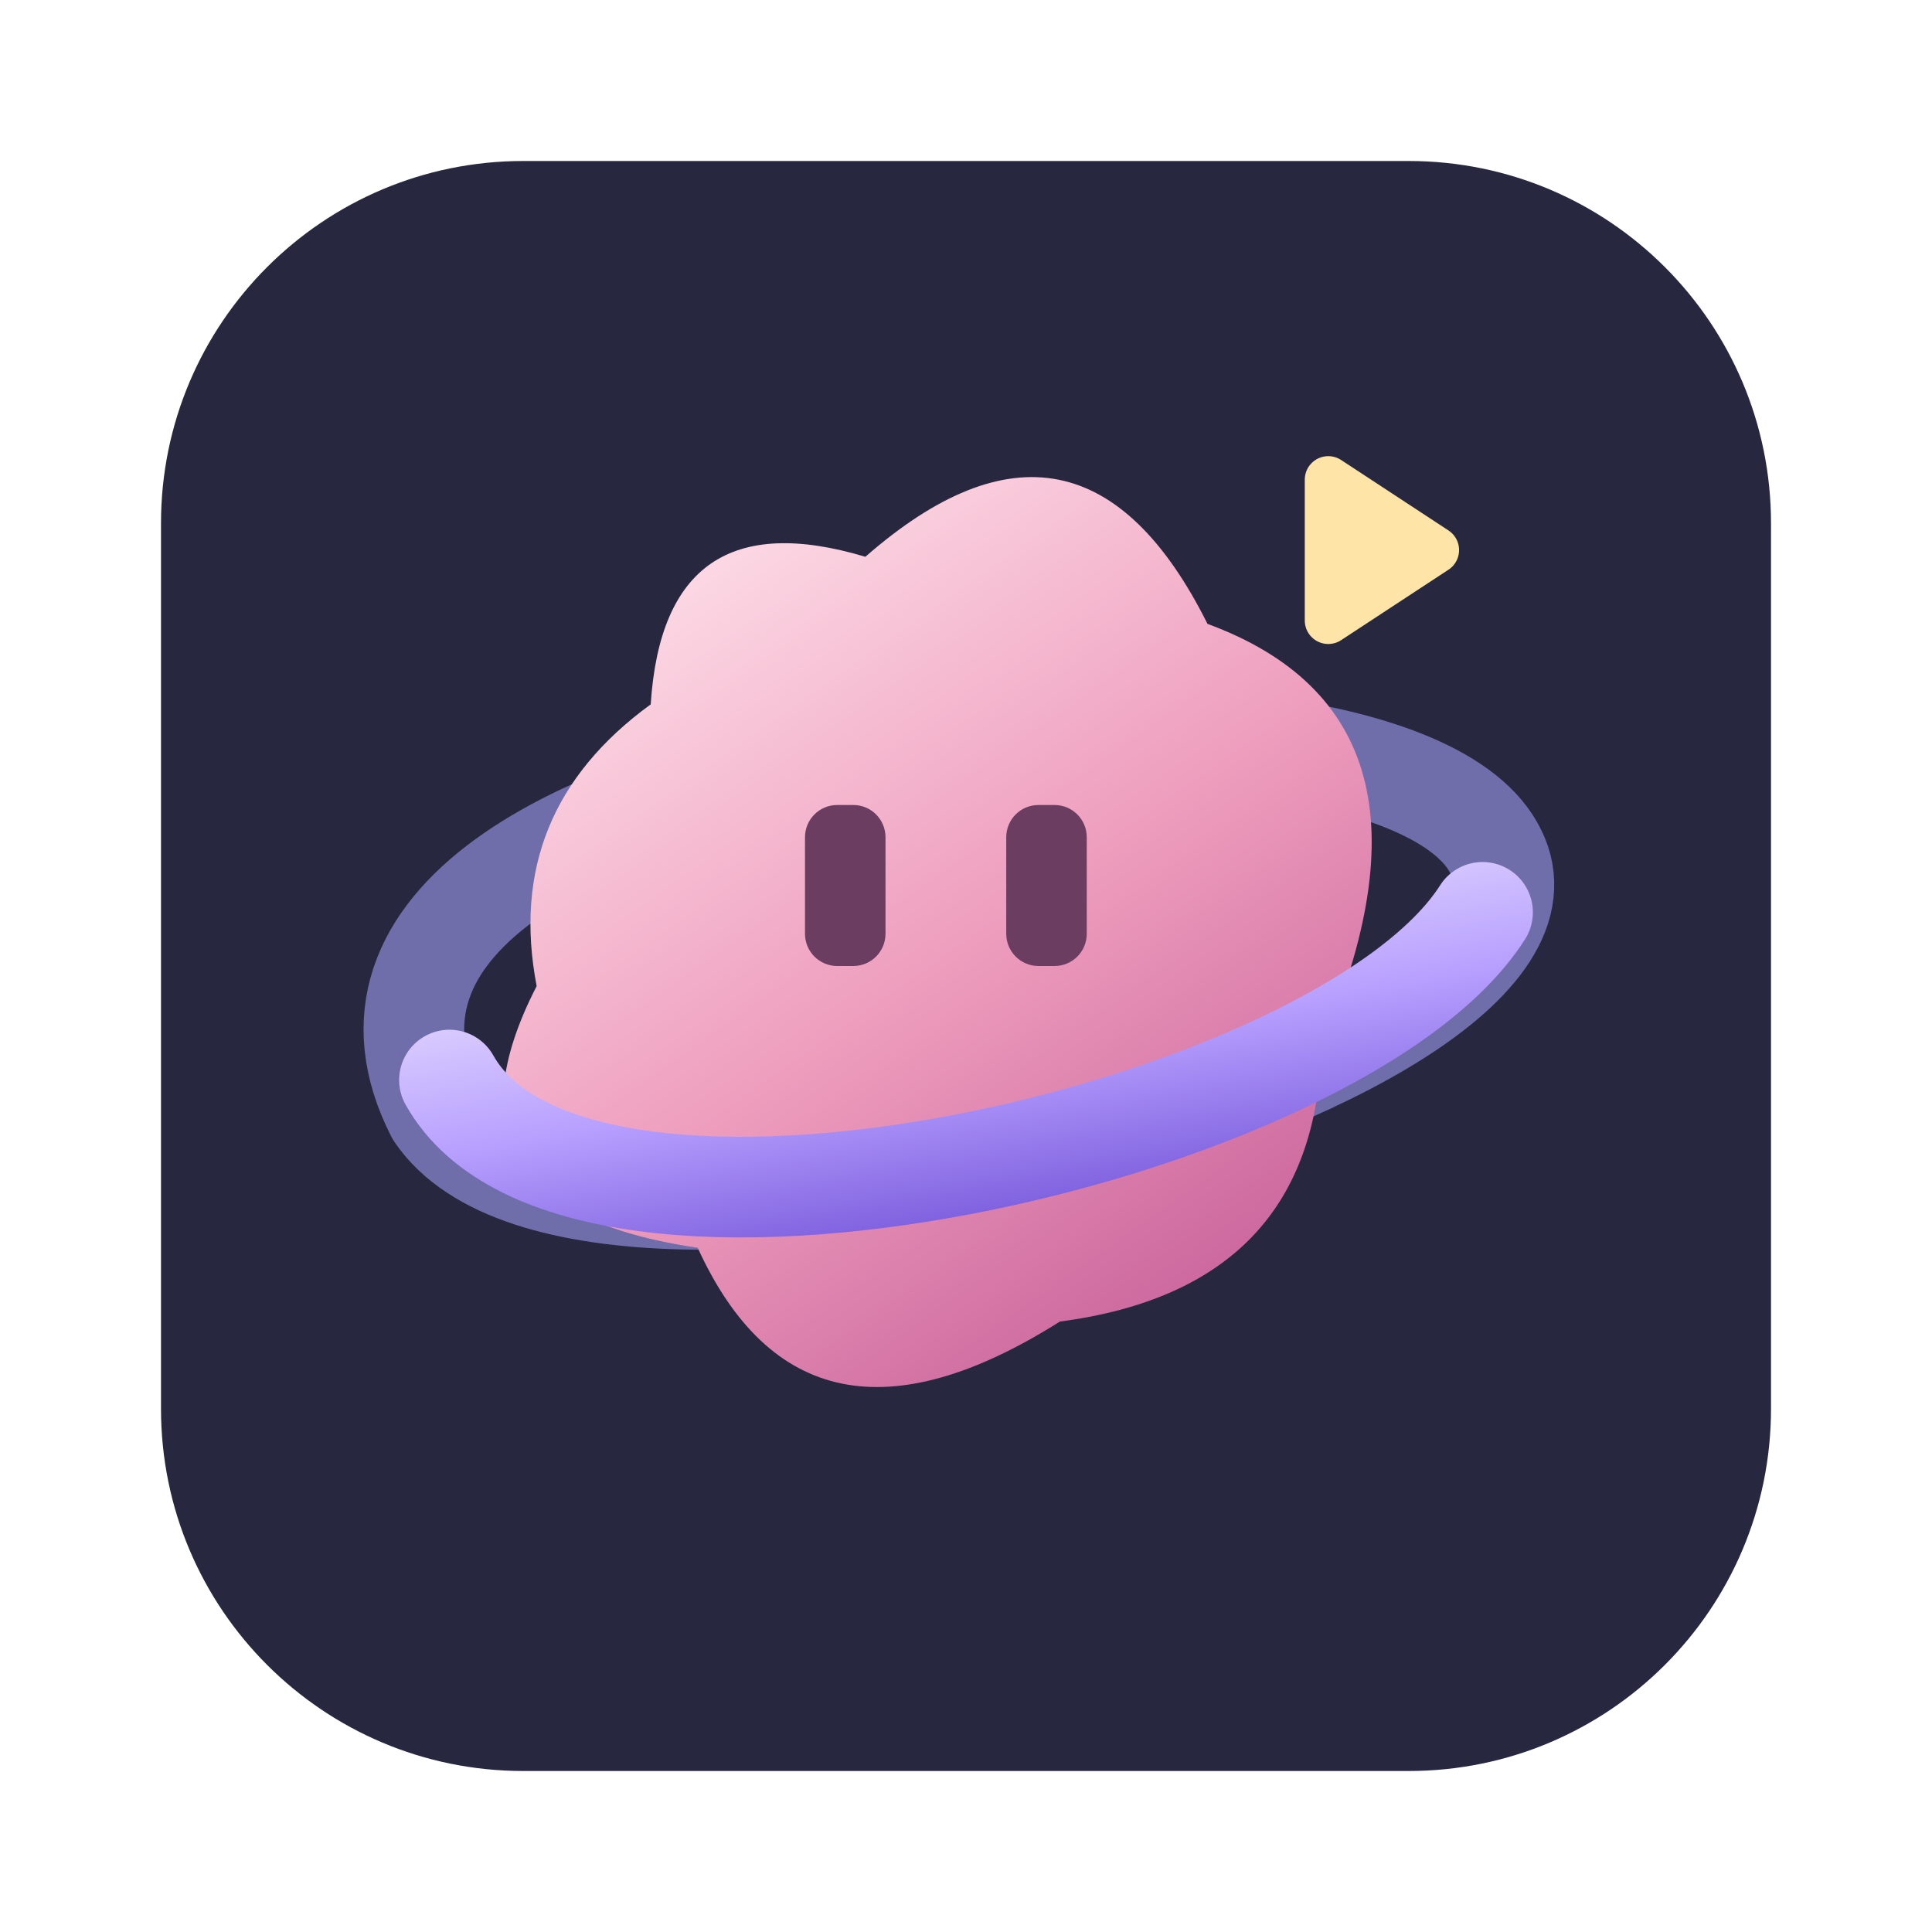
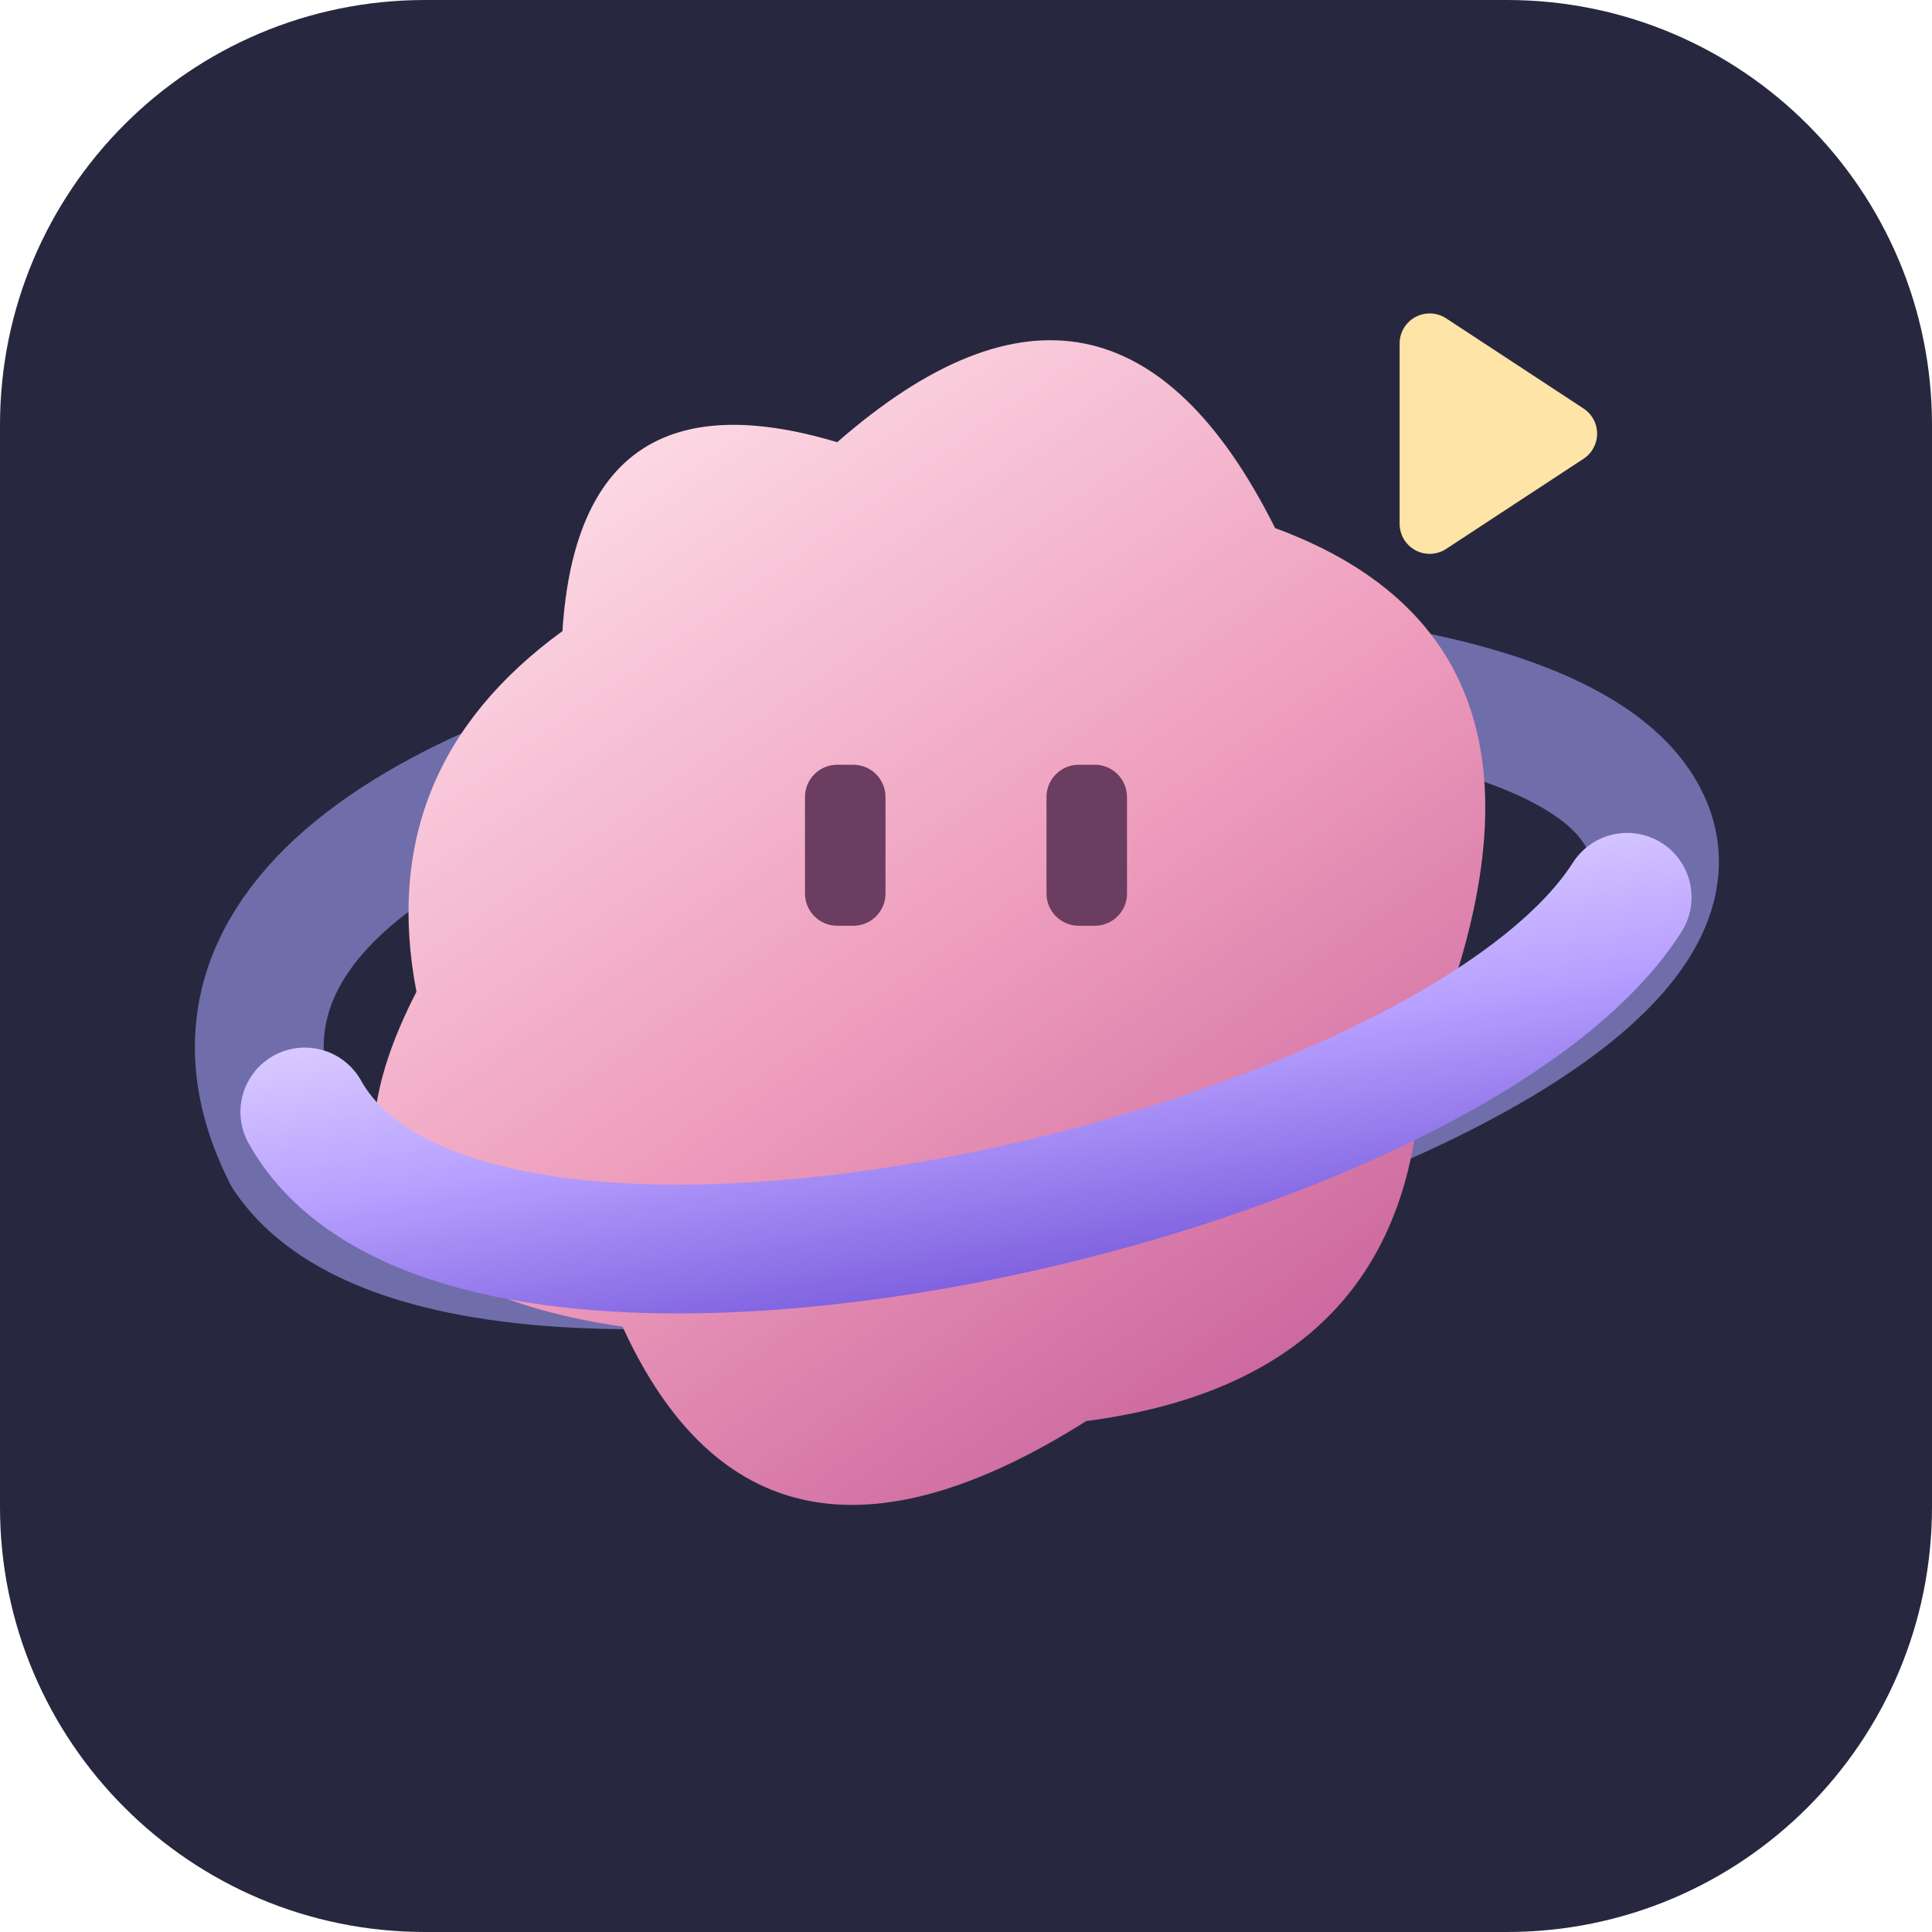
<svg xmlns="http://www.w3.org/2000/svg" width="48" height="48" viewBox="0 0 48 48">
  <defs>
    <linearGradient id="pink" x1="82.3" y1="55.1" x2="174.7" y2="186.8" gradientUnits="userSpaceOnUse">
      <stop stop-color="#FFE4EC" />
      <stop offset="0.52" stop-color="#EE9DBD" />
      <stop offset="1" stop-color="#C45B97" />
    </linearGradient>
    <linearGradient id="lilac" x1="78.7" y1="120" x2="89" y2="177.5" gradientUnits="userSpaceOnUse">
      <stop stop-color="#EEE5FF" />
      <stop offset="0.52" stop-color="#B7A0FF" />
      <stop offset="1" stop-color="#7354D8" />
    </linearGradient>
  </defs>
-   <rect x="4" y="4" width="40" height="40" rx="9" fill="#27283F" />
-   <g transform="translate(24 24) scale(0.16667) translate(-128 -128)">
+   <rect width="48" height="48" rx="10.56" fill="#27283F" />
+   <g transform="translate(24 24) scale(0.21333) translate(-128 -128)">
    <path d="M49 150C20 93 191 78 207 111C223 143 72 184 49 150Z" stroke="#706DAB" stroke-width="15" stroke-linecap="round" stroke-linejoin="round" fill="none" />
    <path d="M81 89C82.333 68.333 93 61 113 67C134.333 48.333 151.333 51.667 164 77C189.333 86.333 195 107.333 181 140C180.333 164 167.333 177.667 142 181C116.667 197 98.667 193.333 88 170C60.667 166 52.667 153 64 131C60.667 113.667 66.333 99.667 81 89Z" fill="url(#pink)" />
    <path d="M51 145C70 179 184 153 205 120" stroke="url(#lilac)" stroke-width="15" stroke-linecap="round" fill="none" />
    <path d="M182 55.5L198 66L182 76.5Z" transform="translate(190 66) scale(1) translate(-190 -66)" fill="#FFE4A7" stroke="#FFE4A7" stroke-width="7" stroke-linejoin="round" />
  </g>
-   <rect x="20" y="20" width="2" height="4" rx="0.8" fill="#6A3D61" />
-   <rect x="25" y="20" width="2" height="4" rx="0.8" fill="#6A3D61" />
+   <rect x="20" y="19" width="2" height="4" rx="0.8" fill="#6A3D61" />
+   <rect x="26" y="19" width="2" height="4" rx="0.8" fill="#6A3D61" />
</svg>
